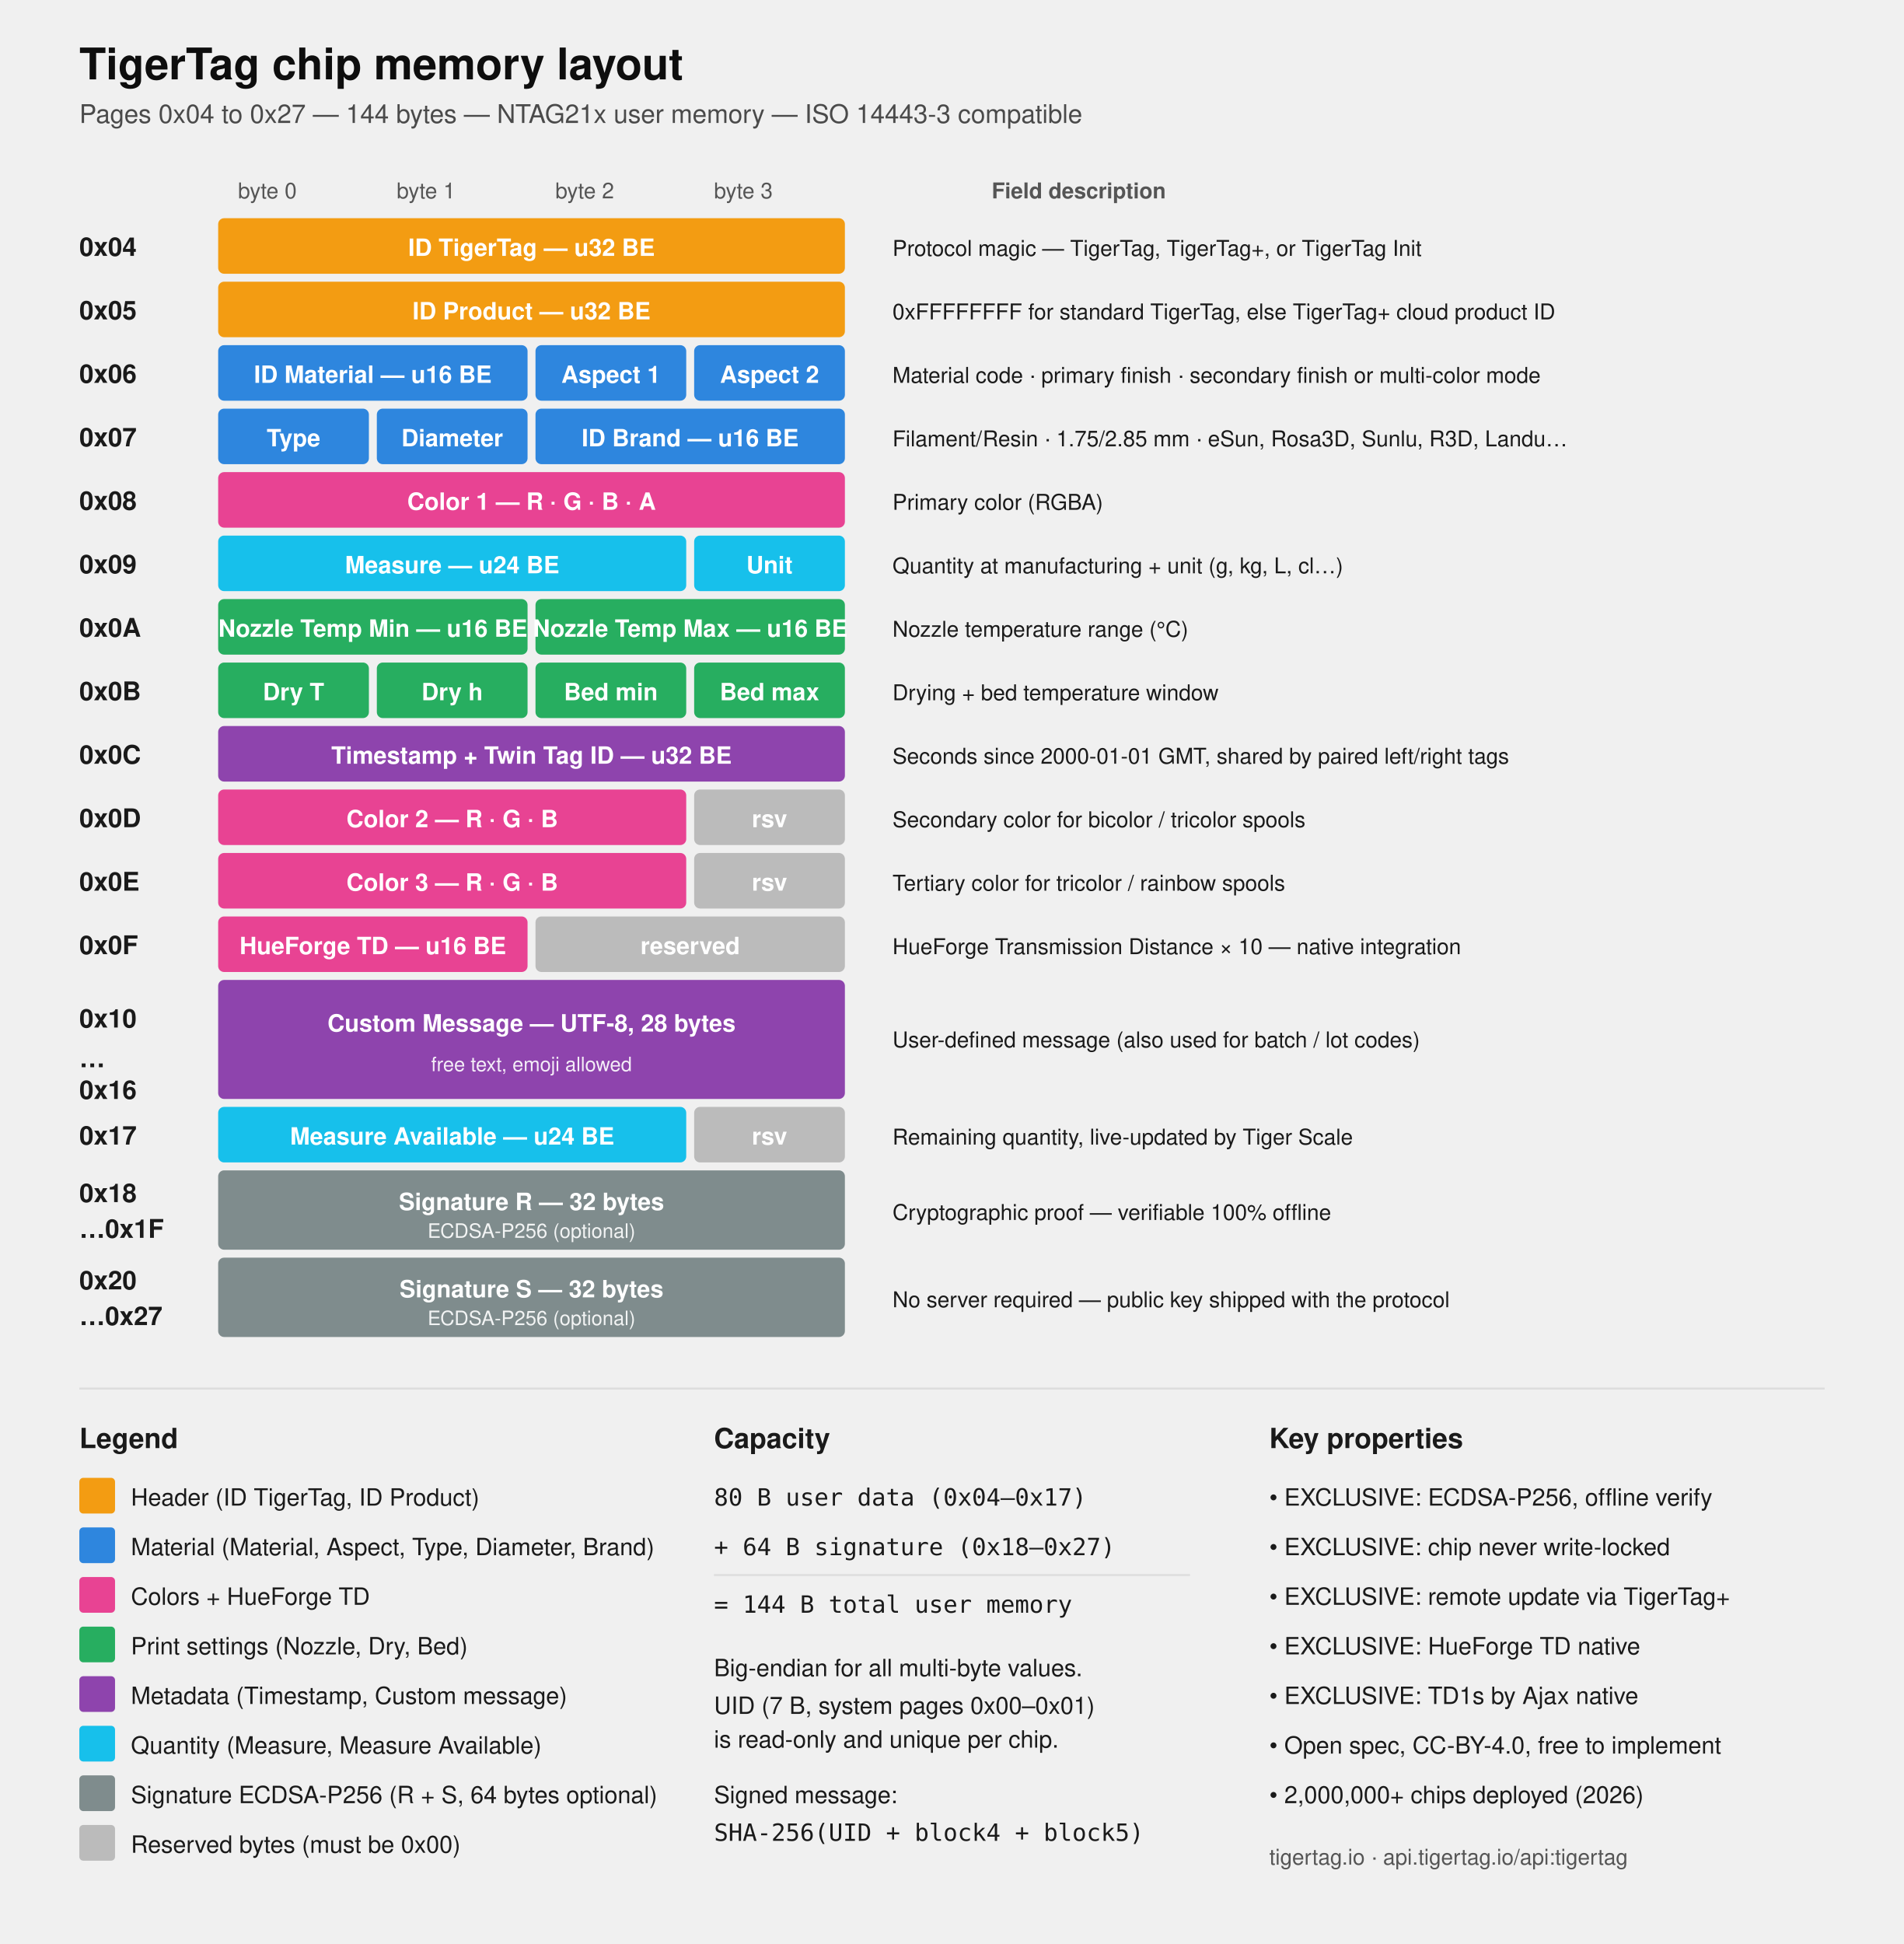
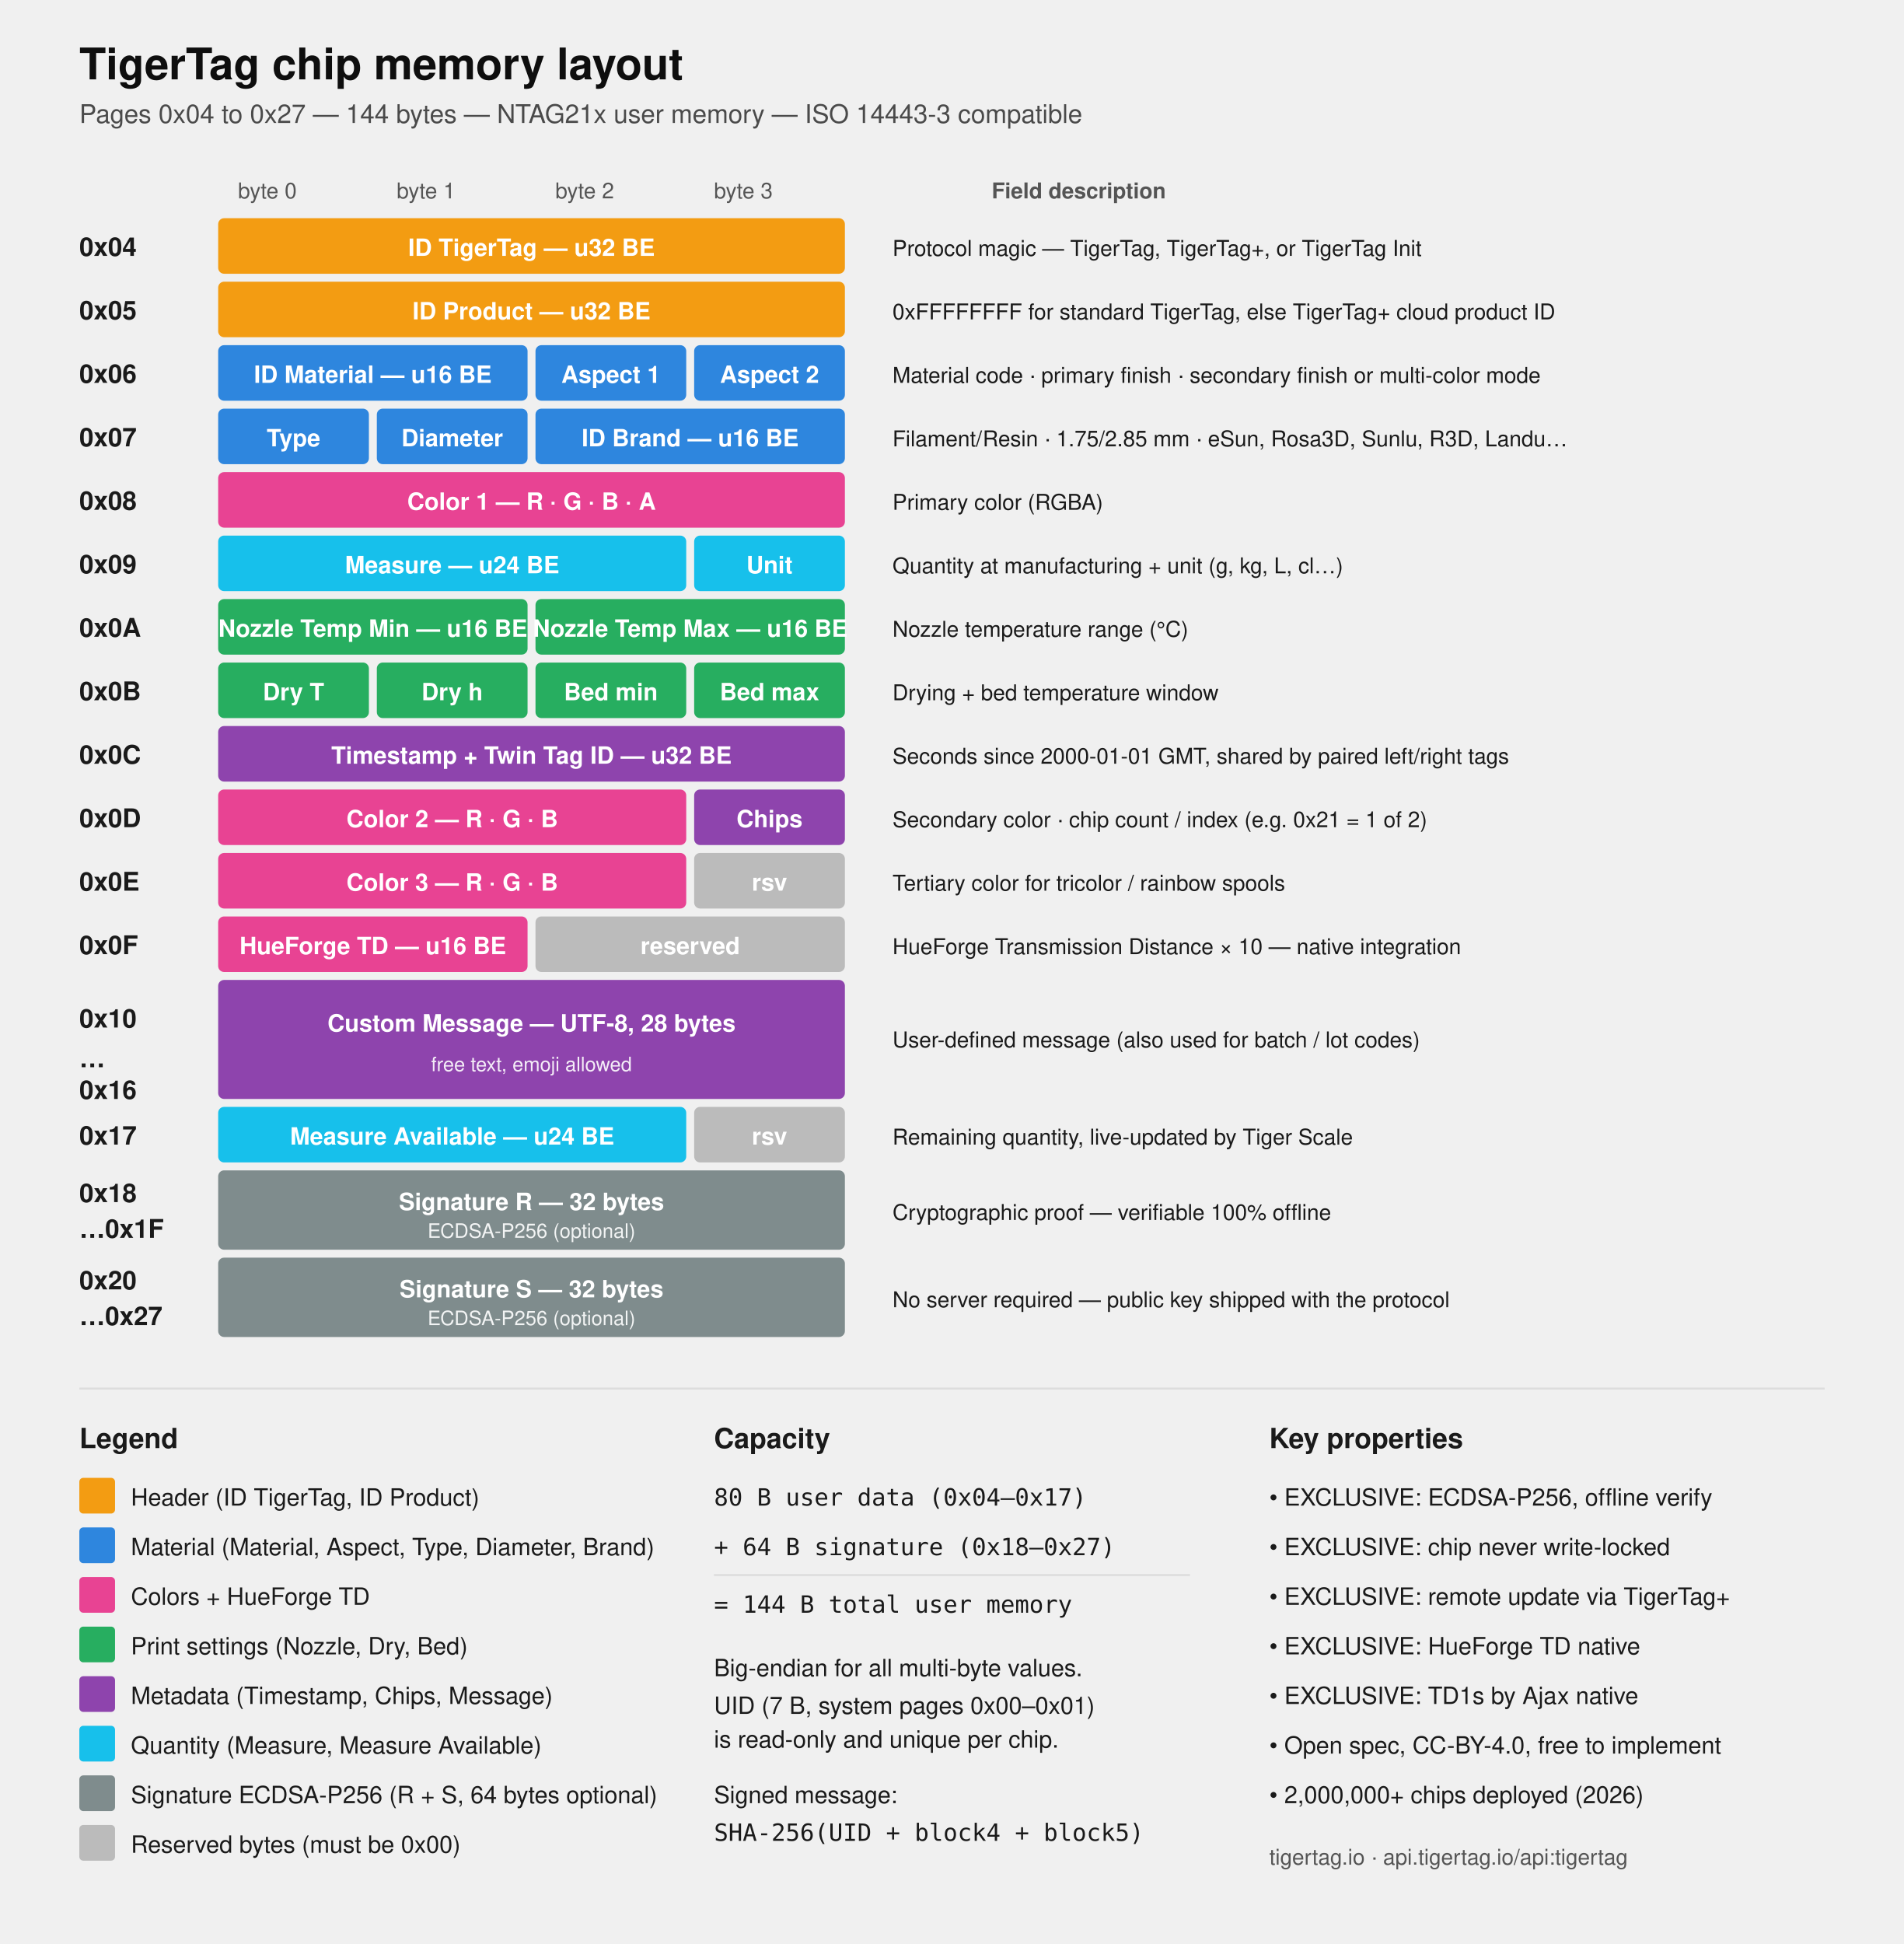
<svg xmlns="http://www.w3.org/2000/svg" viewBox="0 0 960 980" font-family="-apple-system, BlinkMacSystemFont, 'Segoe UI', Helvetica, Arial, sans-serif">
  <defs>
    <style>
      .page-label  { font-size: 13px; fill: #1a1a1a; font-weight: 600; }
      .byte-label  { font-size: 11px; fill: #1a1a1a; }
      .field-label { font-size: 12px; fill: #ffffff; font-weight: 600; }
      .field-sub   { font-size: 10px; fill: #ffffff; opacity: 0.9; }
      .title       { font-size: 22px; fill: #0e0e0e; font-weight: 700; }
      .subtitle    { font-size: 13px; fill: #4a4a4a; }
      .col-head    { font-size: 14px; fill: #1a1a1a; font-weight: 700; }
      .col-text    { font-size: 12px; fill: #1a1a1a; }
      .col-mono    { font-size: 12px; fill: #1a1a1a; font-family: 'SF Mono', Menlo, Consolas, monospace; }
      .axis        { font-size: 11px; fill: #555555; }
    </style>
  </defs>
  <text x="40" y="40" class="title">TigerTag chip memory layout</text>
  <text x="40" y="62" class="subtitle">Pages 0x04 to 0x27 — 144 bytes — NTAG21x user memory — ISO 14443-3 compatible</text>
  <text x="120" y="100" class="axis">byte 0</text>
  <text x="200" y="100" class="axis">byte 1</text>
  <text x="280" y="100" class="axis">byte 2</text>
  <text x="360" y="100" class="axis">byte 3</text>
  <text x="500" y="100" class="axis" font-weight="600">Field description</text>
  <rect x="110" y="110" width="316" height="28" fill="#F39C12" rx="3" />
  <text x="40" y="129" class="page-label">0x04</text>
  <text x="268" y="129" class="field-label" text-anchor="middle">ID TigerTag — u32 BE</text>
  <text x="450" y="129" class="byte-label">Protocol magic — TigerTag, TigerTag+, or TigerTag Init</text>
  <rect x="110" y="142" width="316" height="28" fill="#F39C12" rx="3" />
  <text x="40" y="161" class="page-label">0x05</text>
  <text x="268" y="161" class="field-label" text-anchor="middle">ID Product — u32 BE</text>
  <text x="450" y="161" class="byte-label">0xFFFFFFFF for standard TigerTag, else TigerTag+ cloud product ID</text>
  <rect x="110" y="174" width="156" height="28" fill="#2E86DE" rx="3" />
  <rect x="270" y="174" width="76" height="28" fill="#2E86DE" rx="3" />
  <rect x="350" y="174" width="76" height="28" fill="#2E86DE" rx="3" />
  <text x="40" y="193" class="page-label">0x06</text>
  <text x="188" y="193" class="field-label" text-anchor="middle">ID Material — u16 BE</text>
  <text x="308" y="193" class="field-label" text-anchor="middle">Aspect 1</text>
  <text x="388" y="193" class="field-label" text-anchor="middle">Aspect 2</text>
  <text x="450" y="193" class="byte-label">Material code · primary finish · secondary finish or multi-color mode</text>
  <rect x="110" y="206" width="76" height="28" fill="#2E86DE" rx="3" />
  <rect x="190" y="206" width="76" height="28" fill="#2E86DE" rx="3" />
  <rect x="270" y="206" width="156" height="28" fill="#2E86DE" rx="3" />
  <text x="40" y="225" class="page-label">0x07</text>
  <text x="148" y="225" class="field-label" text-anchor="middle">Type</text>
  <text x="228" y="225" class="field-label" text-anchor="middle">Diameter</text>
  <text x="348" y="225" class="field-label" text-anchor="middle">ID Brand — u16 BE</text>
  <text x="450" y="225" class="byte-label">Filament/Resin · 1.75/2.85 mm · eSun, Rosa3D, Sunlu, R3D, Landu…</text>
  <rect x="110" y="238" width="316" height="28" fill="#E84393" rx="3" />
  <text x="40" y="257" class="page-label">0x08</text>
  <text x="268" y="257" class="field-label" text-anchor="middle">Color 1 — R · G · B · A</text>
  <text x="450" y="257" class="byte-label">Primary color (RGBA)</text>
  <rect x="110" y="270" width="236" height="28" fill="#17C0EB" rx="3" />
  <rect x="350" y="270" width="76" height="28" fill="#17C0EB" rx="3" />
  <text x="40" y="289" class="page-label">0x09</text>
  <text x="228" y="289" class="field-label" text-anchor="middle">Measure — u24 BE</text>
  <text x="388" y="289" class="field-label" text-anchor="middle">Unit</text>
  <text x="450" y="289" class="byte-label">Quantity at manufacturing + unit (g, kg, L, cl…)</text>
  <rect x="110" y="302" width="156" height="28" fill="#27AE60" rx="3" />
  <rect x="270" y="302" width="156" height="28" fill="#27AE60" rx="3" />
  <text x="40" y="321" class="page-label">0x0A</text>
  <text x="188" y="321" class="field-label" text-anchor="middle">Nozzle Temp Min — u16 BE</text>
  <text x="348" y="321" class="field-label" text-anchor="middle">Nozzle Temp Max — u16 BE</text>
  <text x="450" y="321" class="byte-label">Nozzle temperature range (°C)</text>
  <rect x="110" y="334" width="76" height="28" fill="#27AE60" rx="3" />
  <rect x="190" y="334" width="76" height="28" fill="#27AE60" rx="3" />
  <rect x="270" y="334" width="76" height="28" fill="#27AE60" rx="3" />
  <rect x="350" y="334" width="76" height="28" fill="#27AE60" rx="3" />
  <text x="40" y="353" class="page-label">0x0B</text>
  <text x="148" y="353" class="field-label" text-anchor="middle">Dry T</text>
  <text x="228" y="353" class="field-label" text-anchor="middle">Dry h</text>
  <text x="308" y="353" class="field-label" text-anchor="middle">Bed min</text>
  <text x="388" y="353" class="field-label" text-anchor="middle">Bed max</text>
  <text x="450" y="353" class="byte-label">Drying + bed temperature window</text>
  <rect x="110" y="366" width="316" height="28" fill="#8E44AD" rx="3" />
  <text x="40" y="385" class="page-label">0x0C</text>
  <text x="268" y="385" class="field-label" text-anchor="middle">Timestamp + Twin Tag ID — u32 BE</text>
  <text x="450" y="385" class="byte-label">Seconds since 2000-01-01 GMT, shared by paired left/right tags</text>
  <rect x="110" y="398" width="236" height="28" fill="#E84393" rx="3" />
-   <rect x="350" y="398" width="76" height="28" fill="#bbbbbb" rx="3" />
+   <rect x="350" y="398" width="76" height="28" fill="#8E44AD" rx="3" />
  <text x="40" y="417" class="page-label">0x0D</text>
  <text x="228" y="417" class="field-label" text-anchor="middle">Color 2 — R · G · B</text>
-   <text x="388" y="417" class="field-label" text-anchor="middle" fill="#1a1a1a">rsv</text>
-   <text x="450" y="417" class="byte-label">Secondary color for bicolor / tricolor spools</text>
+   <text x="388" y="417" class="field-label" text-anchor="middle">Chips</text>
+   <text x="450" y="417" class="byte-label">Secondary color · chip count / index (e.g. 0x21 = 1 of 2)</text>
  <rect x="110" y="430" width="236" height="28" fill="#E84393" rx="3" />
  <rect x="350" y="430" width="76" height="28" fill="#bbbbbb" rx="3" />
  <text x="40" y="449" class="page-label">0x0E</text>
  <text x="228" y="449" class="field-label" text-anchor="middle">Color 3 — R · G · B</text>
  <text x="388" y="449" class="field-label" text-anchor="middle" fill="#1a1a1a">rsv</text>
  <text x="450" y="449" class="byte-label">Tertiary color for tricolor / rainbow spools</text>
  <rect x="110" y="462" width="156" height="28" fill="#E84393" rx="3" />
  <rect x="270" y="462" width="156" height="28" fill="#bbbbbb" rx="3" />
  <text x="40" y="481" class="page-label">0x0F</text>
  <text x="188" y="481" class="field-label" text-anchor="middle">HueForge TD — u16 BE</text>
  <text x="348" y="481" class="field-label" text-anchor="middle" fill="#1a1a1a">reserved</text>
  <text x="450" y="481" class="byte-label">HueForge Transmission Distance × 10 — native integration</text>
  <rect x="110" y="494" width="316" height="60" fill="#8E44AD" rx="3" />
  <text x="40" y="518" class="page-label">0x10</text>
  <text x="40" y="538" class="page-label">…</text>
  <text x="40" y="554" class="page-label">0x16</text>
  <text x="268" y="520" class="field-label" text-anchor="middle">Custom Message — UTF-8, 28 bytes</text>
  <text x="268" y="540" class="field-sub" text-anchor="middle">free text, emoji allowed</text>
  <text x="450" y="528" class="byte-label">User-defined message (also used for batch / lot codes)</text>
  <rect x="110" y="558" width="236" height="28" fill="#17C0EB" rx="3" />
  <rect x="350" y="558" width="76" height="28" fill="#bbbbbb" rx="3" />
  <text x="40" y="577" class="page-label">0x17</text>
  <text x="228" y="577" class="field-label" text-anchor="middle">Measure Available — u24 BE</text>
  <text x="388" y="577" class="field-label" text-anchor="middle" fill="#1a1a1a">rsv</text>
  <text x="450" y="577" class="byte-label">Remaining quantity, live-updated by Tiger Scale</text>
  <rect x="110" y="590" width="316" height="40" fill="#7f8c8d" rx="3" />
  <text x="40" y="606" class="page-label">0x18</text>
  <text x="40" y="624" class="page-label">…0x1F</text>
  <text x="268" y="610" class="field-label" text-anchor="middle">Signature R — 32 bytes</text>
  <text x="268" y="624" class="field-sub" text-anchor="middle">ECDSA-P256 (optional)</text>
  <text x="450" y="615" class="byte-label">Cryptographic proof — verifiable 100% offline</text>
  <rect x="110" y="634" width="316" height="40" fill="#7f8c8d" rx="3" />
  <text x="40" y="650" class="page-label">0x20</text>
  <text x="40" y="668" class="page-label">…0x27</text>
  <text x="268" y="654" class="field-label" text-anchor="middle">Signature S — 32 bytes</text>
  <text x="268" y="668" class="field-sub" text-anchor="middle">ECDSA-P256 (optional)</text>
  <text x="450" y="659" class="byte-label">No server required — public key shipped with the protocol</text>
  <line x1="40" y1="700" x2="920" y2="700" stroke="#dddddd" stroke-width="1" />
  <text x="40" y="730" class="col-head">Legend</text>
  <rect x="40" y="745" width="18" height="18" fill="#F39C12" rx="2" />
  <text x="66" y="759" class="col-text">Header (ID TigerTag, ID Product)</text>
  <rect x="40" y="770" width="18" height="18" fill="#2E86DE" rx="2" />
  <text x="66" y="784" class="col-text">Material (Material, Aspect, Type, Diameter, Brand)</text>
  <rect x="40" y="795" width="18" height="18" fill="#E84393" rx="2" />
  <text x="66" y="809" class="col-text">Colors + HueForge TD</text>
  <rect x="40" y="820" width="18" height="18" fill="#27AE60" rx="2" />
  <text x="66" y="834" class="col-text">Print settings (Nozzle, Dry, Bed)</text>
  <rect x="40" y="845" width="18" height="18" fill="#8E44AD" rx="2" />
-   <text x="66" y="859" class="col-text">Metadata (Timestamp, Custom message)</text>
+   <text x="66" y="859" class="col-text">Metadata (Timestamp, Chips, Message)</text>
  <rect x="40" y="870" width="18" height="18" fill="#17C0EB" rx="2" />
  <text x="66" y="884" class="col-text">Quantity (Measure, Measure Available)</text>
  <rect x="40" y="895" width="18" height="18" fill="#7f8c8d" rx="2" />
  <text x="66" y="909" class="col-text">Signature ECDSA-P256 (R + S, 64 bytes optional)</text>
  <rect x="40" y="920" width="18" height="18" fill="#bbbbbb" rx="2" />
  <text x="66" y="934" class="col-text">Reserved bytes (must be 0x00)</text>
  <text x="360" y="730" class="col-head">Capacity</text>
  <text x="360" y="759" class="col-mono">80 B   user data   (0x04–0x17)</text>
  <text x="360" y="784" class="col-mono">+ 64 B signature   (0x18–0x27)</text>
  <line x1="360" y1="794" x2="600" y2="794" stroke="#dddddd" stroke-width="1" />
  <text x="360" y="813" class="col-mono">= 144 B total user memory</text>
  <text x="360" y="845" class="col-text">Big-endian for all multi-byte values.</text>
  <text x="360" y="864" class="col-text">UID (7 B, system pages 0x00–0x01)</text>
  <text x="360" y="881" class="col-text">is read-only and unique per chip.</text>
  <text x="360" y="909" class="col-text">Signed message:</text>
  <text x="360" y="928" class="col-mono" font-size="11">SHA-256(UID + block4 + block5)</text>
  <text x="640" y="730" class="col-head">Key properties</text>
  <text x="640" y="759" class="col-text">• EXCLUSIVE: ECDSA-P256, offline verify</text>
  <text x="640" y="784" class="col-text">• EXCLUSIVE: chip never write-locked</text>
  <text x="640" y="809" class="col-text">• EXCLUSIVE: remote update via TigerTag+</text>
  <text x="640" y="834" class="col-text">• EXCLUSIVE: HueForge TD native</text>
  <text x="640" y="859" class="col-text">• EXCLUSIVE: TD1s by Ajax native</text>
  <text x="640" y="884" class="col-text">• Open spec, CC-BY-4.0, free to implement</text>
  <text x="640" y="909" class="col-text">• 2,000,000+ chips deployed (2026)</text>
  <text x="640" y="940" class="axis">tigertag.io · api.tigertag.io/api:tigertag</text>
</svg>
